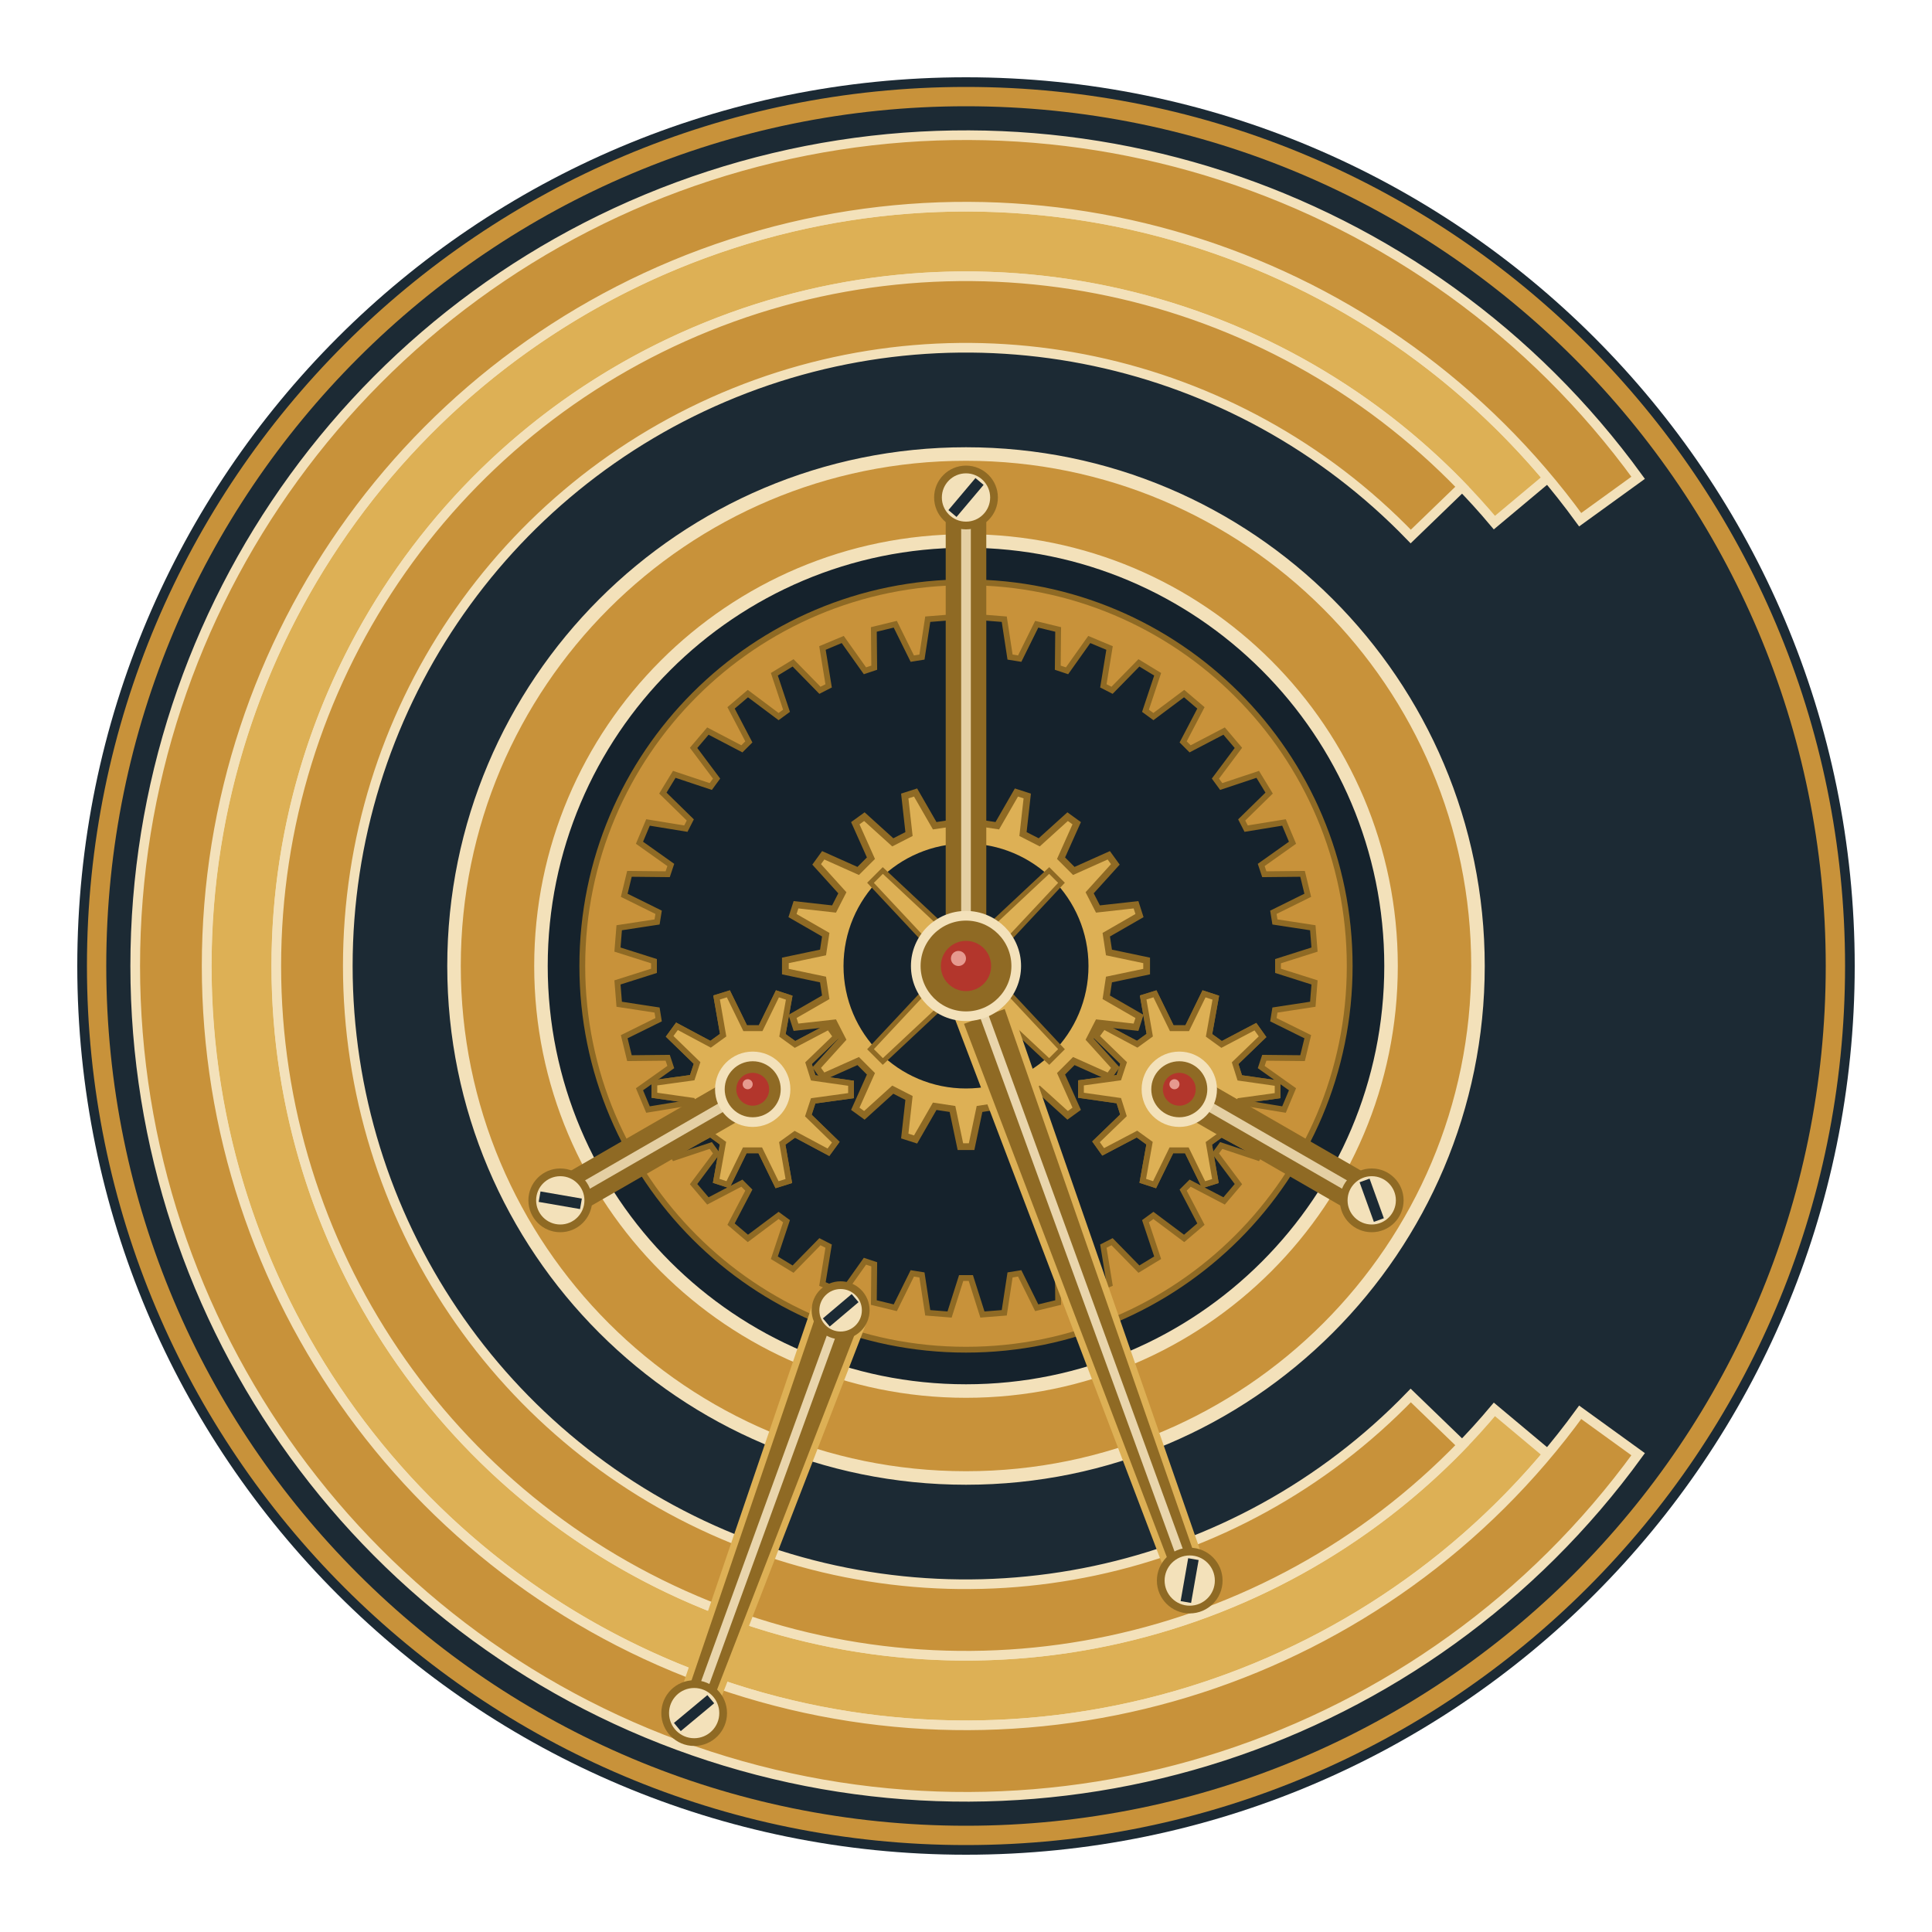
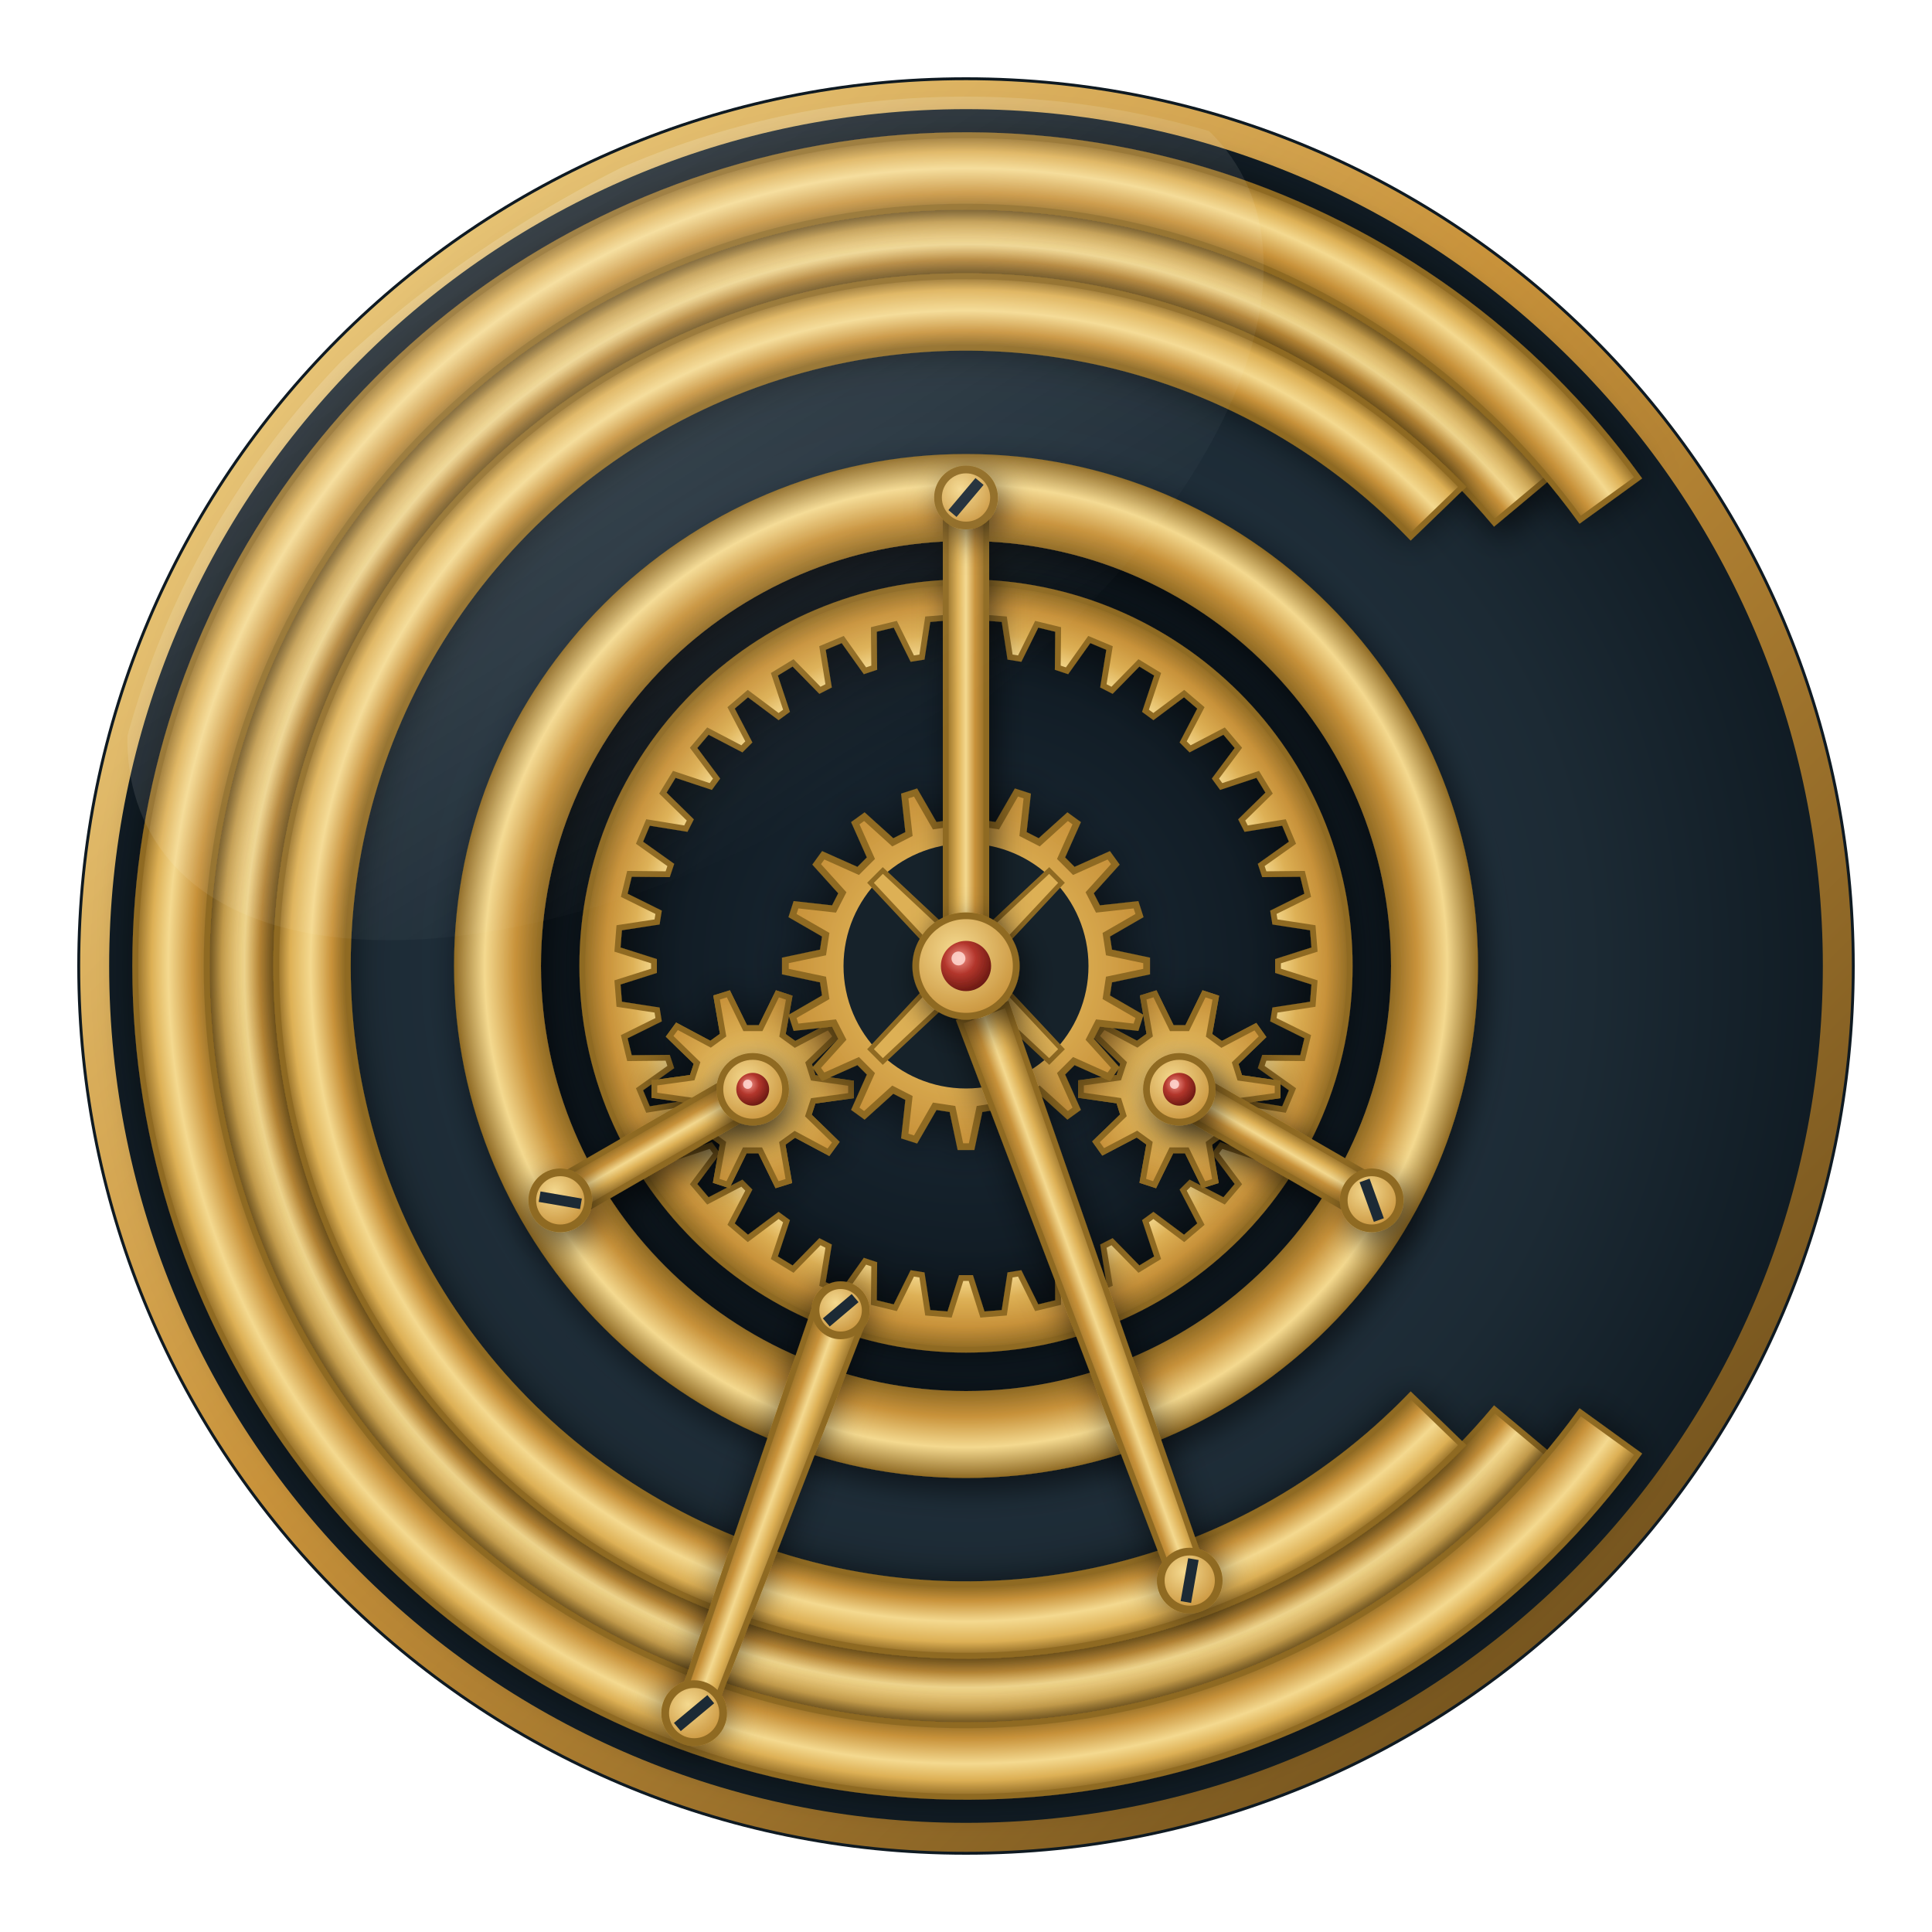
<svg xmlns="http://www.w3.org/2000/svg" viewBox="0 0 100 100">
-   <g>
-     <circle cx="50" cy="50" r="46" fill="#1C2A34" />
-     <circle cx="50" cy="50" r="45" fill="none" stroke="#C8923A" stroke-width="1" />
-     <path d="M80.11 75.26A39.3 39.3 0 1 1 80.11 24.74L77.35 27.05A35.7 35.7 0 1 0 77.35 72.95Z" fill="#DDB055" stroke="#F3E1BA" stroke-width=".5" />
-     <circle cx="50" cy="50" r="22" fill="#15222C" />
-   </g>
-   <g>
-     <path d="M84.79 75.27A43 43 0 1 1 84.79 24.73L81.79 26.9A39.3 39.3 0 1 0 81.79 73.1Z" fill="#C8923A" stroke="#F3E1BA" stroke-width=".5" />
-     <path fill-rule="evenodd" d="M69.86 50A19.86 19.86 0 1 1 30.14 50A19.86 19.86 0 1 1 69.86 50Z M68.04 49.15L66.15 49.75L66.15 50.25L68.04 50.85L67.95 51.98L65.99 52.28L65.91 52.78L67.69 53.66L67.42 54.77L65.44 54.75L65.28 55.23L66.9 56.38L66.46 57.43L64.5 57.11L64.27 57.56L65.69 58.95L65.1 59.92L63.21 59.29L62.91 59.7L64.1 61.29L63.36 62.16L61.6 61.24L61.24 61.6L62.16 63.36L61.29 64.1L59.7 62.91L59.29 63.21L59.92 65.1L58.95 65.69L57.56 64.27L57.11 64.5L57.43 66.46L56.38 66.9L55.23 65.28L54.75 65.44L54.77 67.42L53.66 67.69L52.78 65.91L52.28 65.99L51.98 67.95L50.85 68.04L50.25 66.15L49.75 66.15L49.15 68.04L48.02 67.95L47.72 65.99L47.22 65.91L46.34 67.69L45.23 67.42L45.25 65.44L44.77 65.28L43.62 66.9L42.57 66.46L42.89 64.5L42.44 64.27L41.05 65.69L40.08 65.1L40.71 63.21L40.3 62.91L38.71 64.1L37.84 63.36L38.76 61.6L38.4 61.24L36.64 62.16L35.9 61.29L37.09 59.7L36.79 59.29L34.9 59.92L34.31 58.95L35.73 57.56L35.5 57.11L33.54 57.43L33.1 56.38L34.72 55.23L34.56 54.75L32.58 54.77L32.31 53.66L34.09 52.78L34.01 52.28L32.05 51.98L31.96 50.85L33.85 50.25L33.85 49.75L31.96 49.15L32.05 48.02L34.01 47.72L34.09 47.22L32.31 46.34L32.58 45.23L34.56 45.25L34.72 44.77L33.1 43.62L33.54 42.57L35.5 42.89L35.73 42.44L34.31 41.05L34.9 40.08L36.79 40.71L37.09 40.3L35.9 38.71L36.64 37.84L38.4 38.76L38.76 38.4L37.84 36.64L38.71 35.9L40.3 37.09L40.71 36.79L40.08 34.9L41.05 34.31L42.44 35.73L42.89 35.5L42.57 33.54L43.62 33.1L44.77 34.72L45.25 34.56L45.23 32.58L46.34 32.31L47.22 34.09L47.72 34.01L48.02 32.05L49.15 31.96L49.75 33.85L50.25 33.85L50.85 31.96L51.98 32.05L52.28 34.01L52.78 34.09L53.66 32.31L54.77 32.58L54.75 34.56L55.23 34.72L56.38 33.1L57.43 33.54L57.11 35.5L57.56 35.73L58.95 34.31L59.92 34.9L59.29 36.79L59.7 37.09L61.29 35.9L62.16 36.64L61.24 38.4L61.6 38.76L63.36 37.84L64.1 38.71L62.91 40.3L63.21 40.71L65.1 40.08L65.69 41.05L64.27 42.44L64.5 42.89L66.46 42.57L66.9 43.62L65.28 44.77L65.44 45.25L67.42 45.23L67.69 46.34L65.91 47.22L65.99 47.72L67.95 48.02Z" fill="#C8923A" stroke="#8F6A24" stroke-width=".3" />
-   </g>
-   <g>
-     <path transform="translate(38.96 56.38)" d="M3.13 -0.59L5.09 -0.31L5.09 0.33L3.13 0.6L2.88 1.36L4.3 2.74L3.92 3.26L2.18 2.33L1.53 2.8L1.87 4.75L1.26 4.94L0.39 3.16L-0.41 3.16L-1.28 4.94L-1.89 4.74L-1.54 2.79L-2.19 2.32L-3.94 3.24L-4.31 2.72L-2.89 1.35L-3.13 0.59L-5.09 0.31L-5.09 -0.33L-3.13 -0.6L-2.88 -1.36L-4.3 -2.74L-3.92 -3.26L-2.18 -2.33L-1.53 -2.8L-1.87 -4.75L-1.26 -4.94L-0.39 -3.16L0.41 -3.16L1.28 -4.94L1.89 -4.74L1.54 -2.79L2.19 -2.32L3.94 -3.24L4.31 -2.72L2.89 -1.35Z" fill="#C8923A" stroke="#8F6A24" stroke-width=".3" />
-     <path transform="translate(38.96 56.38)" d="M3.13 -0.59L5.09 -0.31L5.09 0.33L3.13 0.6L2.88 1.36L4.3 2.74L3.92 3.26L2.18 2.33L1.53 2.8L1.87 4.75L1.26 4.94L0.39 3.16L-0.41 3.16L-1.28 4.94L-1.89 4.74L-1.54 2.79L-2.19 2.32L-3.94 3.24L-4.31 2.72L-2.89 1.35L-3.13 0.59L-5.09 0.31L-5.09 -0.33L-3.13 -0.6L-2.88 -1.36L-4.3 -2.74L-3.92 -3.26L-2.18 -2.33L-1.53 -2.8L-1.87 -4.75L-1.26 -4.94L-0.39 -3.16L0.41 -3.16L1.28 -4.94L1.89 -4.74L1.54 -2.79L2.19 -2.32L3.94 -3.24L4.31 -2.72L2.89 -1.35Z" fill="#DDB055" stroke="#8F6A24" stroke-width=".3" />
-     <circle cx="38.96" cy="56.38" r="1.2" fill="#15222C" />
-   </g>
-   <g>
-     <path transform="translate(61.04 56.38)" d="M3.13 -0.59L5.09 -0.31L5.09 0.33L3.13 0.6L2.88 1.36L4.3 2.74L3.92 3.26L2.18 2.33L1.53 2.8L1.87 4.75L1.26 4.94L0.39 3.16L-0.41 3.16L-1.28 4.94L-1.89 4.74L-1.54 2.79L-2.19 2.32L-3.94 3.24L-4.31 2.72L-2.89 1.35L-3.13 0.59L-5.09 0.31L-5.09 -0.33L-3.13 -0.6L-2.88 -1.36L-4.3 -2.74L-3.92 -3.26L-2.18 -2.33L-1.53 -2.8L-1.87 -4.75L-1.26 -4.94L-0.39 -3.16L0.41 -3.16L1.28 -4.94L1.89 -4.74L1.54 -2.79L2.19 -2.32L3.94 -3.24L4.31 -2.72L2.89 -1.35Z" fill="#C8923A" stroke="#8F6A24" stroke-width=".3" />
-     <path transform="translate(61.04 56.38)" d="M3.13 -0.59L5.09 -0.31L5.09 0.33L3.13 0.6L2.88 1.36L4.3 2.74L3.92 3.26L2.18 2.33L1.53 2.8L1.87 4.75L1.26 4.94L0.39 3.16L-0.41 3.16L-1.28 4.94L-1.89 4.74L-1.54 2.79L-2.19 2.32L-3.94 3.24L-4.31 2.72L-2.89 1.35L-3.13 0.59L-5.09 0.31L-5.09 -0.33L-3.13 -0.6L-2.88 -1.36L-4.3 -2.74L-3.92 -3.26L-2.18 -2.33L-1.53 -2.8L-1.87 -4.75L-1.26 -4.94L-0.39 -3.16L0.41 -3.16L1.28 -4.94L1.89 -4.74L1.54 -2.79L2.19 -2.32L3.94 -3.24L4.31 -2.72L2.89 -1.35Z" fill="#DDB055" stroke="#8F6A24" stroke-width=".3" />
-     <circle cx="61.04" cy="56.38" r="1.2" fill="#15222C" />
-   </g>
-   <g>
-     <path d="M75.68 74.8A35.7 35.7 0 1 1 75.68 25.2L73.02 27.77A32 32 0 1 0 73.02 72.23Z" fill="#C8923A" stroke="#F3E1BA" stroke-width=".5" />
-     <g transform="translate(50 50)">
-       <path d="M7.4 -0.7L9.35 -0.29L9.35 0.29L7.4 0.7L7.26 1.62L8.98 2.61L8.8 3.17L6.83 2.95L6.4 3.79L7.73 5.26L7.39 5.73L5.58 4.92L4.92 5.58L5.73 7.39L5.26 7.73L3.79 6.4L2.95 6.83L3.17 8.8L2.61 8.98L1.62 7.26L0.7 7.4L0.29 9.35L-0.29 9.35L-0.7 7.4L-1.62 7.26L-2.61 8.98L-3.17 8.8L-2.95 6.83L-3.79 6.4L-5.26 7.73L-5.73 7.39L-4.92 5.58L-5.58 4.92L-7.39 5.73L-7.73 5.26L-6.4 3.79L-6.83 2.95L-8.8 3.17L-8.98 2.61L-7.26 1.62L-7.4 0.7L-9.35 0.29L-9.35 -0.29L-7.4 -0.7L-7.26 -1.62L-8.98 -2.61L-8.8 -3.17L-6.83 -2.95L-6.4 -3.79L-7.73 -5.26L-7.39 -5.73L-5.58 -4.92L-4.92 -5.58L-5.73 -7.39L-5.26 -7.73L-3.79 -6.4L-2.95 -6.83L-3.17 -8.8L-2.61 -8.98L-1.62 -7.26L-0.7 -7.4L-0.29 -9.35L0.29 -9.35L0.7 -7.4L1.62 -7.26L2.61 -8.98L3.17 -8.8L2.95 -6.83L3.79 -6.4L5.26 -7.73L5.73 -7.39L4.92 -5.58L5.58 -4.92L7.39 -5.73L7.73 -5.26L6.4 -3.79L6.83 -2.95L8.8 -3.17L8.98 -2.61L7.26 -1.62Z" fill="#DDB055" stroke="#8F6A24" stroke-width=".35" />
-       <circle r="6.34" fill="#15222C" />
-       <path d="M-.6 -2L-.45 -6.54H.45L.6 -2Z" fill="#DDB055" stroke="#8F6A24" stroke-width=".25" transform="rotate(45)" />
-       <path d="M-.6 -2L-.45 -6.54H.45L.6 -2Z" fill="#DDB055" stroke="#8F6A24" stroke-width=".25" transform="rotate(135)" />
-       <path d="M-.6 -2L-.45 -6.54H.45L.6 -2Z" fill="#DDB055" stroke="#8F6A24" stroke-width=".25" transform="rotate(225)" />
-       <path d="M-.6 -2L-.45 -6.54H.45L.6 -2Z" fill="#DDB055" stroke="#8F6A24" stroke-width=".25" transform="rotate(315)" />
-       <circle r="2.4" fill="#DDB055" stroke="#8F6A24" stroke-width=".3" />
-     </g>
-   </g>
-   <g>
-     <circle cx="50" cy="50" r="24.25" fill="none" stroke="#C8923A" stroke-width="4.5" />
-     <circle cx="50" cy="50" r="26.5" fill="none" stroke="#F3E1BA" stroke-width=".7" />
-     <circle cx="50" cy="50" r="22" fill="none" stroke="#F3E1BA" stroke-width=".7" />
-     <path d="M30.08 61.5L38.96 56.38" stroke="#8F6A24" stroke-width="2.1" />
-     <path d="M30.08 61.5L38.96 56.38" stroke="#F3E1BA" stroke-width=".5" opacity=".85" />
-     <path d="M69.92 61.5L61.04 56.38" stroke="#8F6A24" stroke-width="2.1" />
-     <path d="M69.92 61.5L61.04 56.38" stroke="#F3E1BA" stroke-width=".5" opacity=".85" />
-     <path d="M50 27L50 50" stroke="#8F6A24" stroke-width="2.1" />
-     <path d="M50 27L50 50" stroke="#F3E1BA" stroke-width=".5" opacity=".85" />
-   </g>
-   <g>
-     <path d="M42.29 67.37L35.13 88.38L36.72 88.96L44.74 68.26Z" fill="#8F6A24" stroke="#DDB055" stroke-width=".35" stroke-linejoin="miter" />
-     <path d="M43.51 67.82L35.93 88.67" stroke="#F3E1BA" stroke-width=".45" opacity=".9" />
-     <circle cx="43.51" cy="67.82" r="1.3" fill="#F3E1BA" stroke="#8F6A24" stroke-width=".4" />
-     <path d="M44.26 67.19L42.77 68.45" stroke="#1C2A34" stroke-width=".55" />
-     <circle cx="35.93" cy="88.67" r="1.5" fill="#F3E1BA" stroke="#8F6A24" stroke-width=".4" />
-     <path d="M36.79 87.95L35.06 89.39" stroke="#1C2A34" stroke-width=".55" />
-   </g>
-   <g>
-     <path d="M49.67 52.89L60.78 82.1L62.38 81.52L52.11 52Z" fill="#8F6A24" stroke="#DDB055" stroke-width=".35" stroke-linejoin="miter" />
-     <path d="M50.89 52.44L61.58 81.81" stroke="#F3E1BA" stroke-width=".45" opacity=".9" />
-     <circle cx="61.58" cy="81.81" r="1.5" fill="#F3E1BA" stroke="#8F6A24" stroke-width=".4" />
-     <path d="M61.77 80.7L61.38 82.92" stroke="#1C2A34" stroke-width=".55" />
-   </g>
-   <g>
-     <circle cx="38.96" cy="56.38" r="1.7" fill="#8F6A24" stroke="#F3E1BA" stroke-width=".5" />
-     <circle cx="38.96" cy="56.38" r="0.85" fill="#B3362C" />
-     <circle cx="38.7" cy="56.12" r="0.26" fill="#F2B3A8" opacity=".8" />
-     <circle cx="29" cy="62.13" r="1.45" fill="#F3E1BA" stroke="#8F6A24" stroke-width=".4" />
-     <path d="M30.07 62.31L27.93 61.94" stroke="#1C2A34" stroke-width=".55" />
-     <circle cx="61.04" cy="56.38" r="1.7" fill="#8F6A24" stroke="#F3E1BA" stroke-width=".5" />
-     <circle cx="61.04" cy="56.38" r="0.85" fill="#B3362C" />
-     <circle cx="60.79" cy="56.12" r="0.26" fill="#F2B3A8" opacity=".8" />
-     <circle cx="71" cy="62.13" r="1.45" fill="#F3E1BA" stroke="#8F6A24" stroke-width=".4" />
-     <path d="M70.63 61.1L71.37 63.15" stroke="#1C2A34" stroke-width=".55" />
-     <circle cx="50" cy="50" r="2.6" fill="#8F6A24" stroke="#F3E1BA" stroke-width=".5" />
-     <circle cx="50" cy="50" r="1.3" fill="#B3362C" />
-     <circle cx="49.61" cy="49.61" r="0.39" fill="#F2B3A8" opacity=".8" />
-     <circle cx="50" cy="25.75" r="1.45" fill="#F3E1BA" stroke="#8F6A24" stroke-width=".4" />
-     <path d="M49.3 26.58L50.7 24.92" stroke="#1C2A34" stroke-width=".55" />
+   <defs>
+     <radialGradient id="gt0" gradientUnits="userSpaceOnUse" cx="50" cy="50" r="35.7">
+       <stop offset="0.9" stop-color="#8F6A24" />
+       <stop offset="0.92" stop-color="#C8923A" />
+       <stop offset="0.95" stop-color="#F4D98F" />
+       <stop offset="0.98" stop-color="#DDB055" />
+       <stop offset="1" stop-color="#8F6A24" />
+     </radialGradient>
+     <radialGradient id="gt1" gradientUnits="userSpaceOnUse" cx="50" cy="50" r="39.3">
+       <stop offset="0.91" stop-color="#8F6A24" />
+       <stop offset="0.93" stop-color="#C8923A" />
+       <stop offset="0.95" stop-color="#F4D98F" />
+       <stop offset="0.98" stop-color="#DDB055" />
+       <stop offset="1" stop-color="#8F6A24" />
+     </radialGradient>
+     <radialGradient id="gt2" gradientUnits="userSpaceOnUse" cx="50" cy="50" r="43">
+       <stop offset="0.91" stop-color="#8F6A24" />
+       <stop offset="0.93" stop-color="#C8923A" />
+       <stop offset="0.96" stop-color="#F4D98F" />
+       <stop offset="0.98" stop-color="#DDB055" />
+       <stop offset="1" stop-color="#8F6A24" />
+     </radialGradient>
+     <radialGradient id="gdial" gradientUnits="userSpaceOnUse" cx="50" cy="50" r="46">
+       <stop offset="0" stop-color="#2A3E50" />
+       <stop offset="0.7" stop-color="#1C2A34" />
+       <stop offset="1" stop-color="#0F1A22" />
+     </radialGradient>
+     <radialGradient id="ginner" gradientUnits="userSpaceOnUse" cx="50" cy="50" r="22">
+       <stop offset="0" stop-color="#1D2D3A" />
+       <stop offset="1" stop-color="#0C151C" />
+     </radialGradient>
+     <linearGradient id="gbez" x1="0" y1="0" x2="1" y2="1">
+       <stop offset="0" stop-color="#F4D98F" />
+       <stop offset="0.45" stop-color="#C8923A" />
+       <stop offset="1" stop-color="#5B4115" />
+     </linearGradient>
+     <radialGradient id="gchap" gradientUnits="userSpaceOnUse" cx="50" cy="50" r="26.5">
+       <stop offset="0.83" stop-color="#8F6A24" />
+       <stop offset="0.88" stop-color="#C8923A" />
+       <stop offset="0.94" stop-color="#F4D98F" />
+       <stop offset="1" stop-color="#8F6A24" />
+     </radialGradient>
+     <radialGradient id="gring" gradientUnits="userSpaceOnUse" cx="50" cy="50" r="19.86">
+       <stop offset="0.81" stop-color="#F4D98F" />
+       <stop offset="0.87" stop-color="#DDB055" />
+       <stop offset="0.94" stop-color="#C8923A" />
+       <stop offset="1" stop-color="#8F6A24" />
+     </radialGradient>
+     <radialGradient id="gw">
+       <stop offset="0" stop-color="#F4D98F" />
+       <stop offset="0.55" stop-color="#DDB055" />
+       <stop offset="1" stop-color="#C8923A" />
+     </radialGradient>
+     <linearGradient id="gbar" x1="0" y1="0" x2="0" y2="1">
+       <stop offset="0" stop-color="#8F6A24" />
+       <stop offset="0.3" stop-color="#DDB055" />
+       <stop offset="0.5" stop-color="#F4D98F" />
+       <stop offset="0.72" stop-color="#C8923A" />
+       <stop offset="1" stop-color="#8F6A24" />
+     </linearGradient>
+     <radialGradient id="gruby" cx=".38" cy=".35" r=".7">
+       <stop offset="0" stop-color="#F2958A" />
+       <stop offset="0.45" stop-color="#B3362C" />
+       <stop offset="1" stop-color="#661710" />
+     </radialGradient>
+     <radialGradient id="gscrew" cx=".4" cy=".35" r=".7">
+       <stop offset="0" stop-color="#F4D98F" />
+       <stop offset="1" stop-color="#C8923A" />
+     </radialGradient>
+     <linearGradient id="ggloss" x1="0" y1="0" x2="0" y2="1">
+       <stop offset="0" stop-color="#FFFFFF" stop-opacity="0.17" />
+       <stop offset="1" stop-color="#FFFFFF" stop-opacity="0" />
+     </linearGradient>
+     <clipPath id="cdial">
+       <circle cx="50" cy="50" r="45" />
+     </clipPath>
+     <filter id="sh" x="-30%" y="-30%" width="160%" height="160%">
+       <feGaussianBlur in="SourceAlpha" stdDeviation=".8" result="b" />
+       <feOffset in="b" dx=".3" dy=".55" result="o" />
+       <feComponentTransfer in="o" result="s">
+         <feFuncA type="linear" slope=".6" />
+       </feComponentTransfer>
+       <feMerge>
+         <feMergeNode in="s" />
+         <feMergeNode in="SourceGraphic" />
+       </feMerge>
+     </filter>
+     <filter id="ao" x="-30%" y="-30%" width="160%" height="160%">
+       <feGaussianBlur in="SourceAlpha" stdDeviation=".9" result="b" />
+       <feComponentTransfer in="b" result="s">
+         <feFuncA type="linear" slope=".55" />
+       </feComponentTransfer>
+       <feMerge>
+         <feMergeNode in="s" />
+         <feMergeNode in="SourceGraphic" />
+       </feMerge>
+     </filter>
+   </defs>
+   <g>
+     <circle cx="50" cy="50" r="46" fill="url(#gdial)" />
+     <circle cx="50" cy="50" r="45.1" fill="none" stroke="url(#gbez)" stroke-width="1.5" />
+     <g filter="url(#sh)">
+       <path d="M80.11 75.26A39.3 39.3 0 1 1 80.11 24.74L77.35 27.05A35.7 35.7 0 1 0 77.35 72.95Z" fill="url(#gt1)" />
+       <path d="M80.11 75.26A39.3 39.3 0 1 1 80.11 24.74L77.35 27.05A35.7 35.7 0 1 0 77.35 72.95Z" fill="none" stroke="#8F6A24" stroke-width=".3" />
+     </g>
+     <circle cx="50" cy="50" r="22" fill="url(#ginner)" />
+   </g>
+   <g>
+     <g filter="url(#ao)">
+       <path d="M84.79 75.27A43 43 0 1 1 84.79 24.73L81.79 26.9A39.3 39.3 0 1 0 81.79 73.1Z" fill="url(#gt2)" />
+       <path d="M84.79 75.27A43 43 0 1 1 84.79 24.73L81.79 26.9A39.3 39.3 0 1 0 81.79 73.1Z" fill="none" stroke="#8F6A24" stroke-width=".3" />
+       <path fill-rule="evenodd" d="M69.86 50A19.86 19.86 0 1 1 30.14 50A19.86 19.86 0 1 1 69.86 50Z M68.04 49.15L66.15 49.75L66.15 50.25L68.04 50.85L67.95 51.98L65.99 52.28L65.91 52.78L67.69 53.66L67.42 54.77L65.44 54.75L65.28 55.23L66.9 56.38L66.46 57.43L64.5 57.11L64.27 57.56L65.69 58.95L65.1 59.92L63.21 59.29L62.91 59.7L64.1 61.29L63.36 62.16L61.6 61.24L61.24 61.6L62.16 63.36L61.29 64.1L59.7 62.91L59.29 63.21L59.92 65.1L58.95 65.69L57.56 64.27L57.11 64.5L57.43 66.46L56.38 66.9L55.23 65.28L54.75 65.44L54.77 67.42L53.66 67.69L52.78 65.91L52.28 65.99L51.98 67.95L50.85 68.04L50.25 66.15L49.75 66.15L49.15 68.04L48.02 67.95L47.72 65.99L47.22 65.91L46.34 67.69L45.23 67.42L45.25 65.44L44.77 65.28L43.62 66.9L42.57 66.46L42.89 64.5L42.44 64.27L41.05 65.69L40.08 65.1L40.71 63.21L40.3 62.91L38.71 64.1L37.84 63.36L38.76 61.6L38.4 61.24L36.64 62.16L35.9 61.29L37.09 59.7L36.79 59.29L34.9 59.92L34.31 58.95L35.73 57.56L35.5 57.11L33.54 57.43L33.1 56.38L34.72 55.23L34.56 54.75L32.58 54.77L32.31 53.66L34.09 52.78L34.01 52.28L32.05 51.98L31.96 50.85L33.85 50.25L33.85 49.75L31.96 49.15L32.05 48.02L34.01 47.72L34.09 47.22L32.31 46.34L32.58 45.23L34.56 45.25L34.72 44.77L33.1 43.62L33.54 42.57L35.5 42.89L35.73 42.44L34.31 41.05L34.9 40.08L36.79 40.71L37.09 40.3L35.9 38.71L36.64 37.84L38.4 38.76L38.76 38.4L37.84 36.64L38.71 35.9L40.3 37.09L40.71 36.79L40.08 34.9L41.05 34.31L42.44 35.73L42.89 35.5L42.57 33.54L43.62 33.1L44.77 34.72L45.25 34.56L45.23 32.58L46.34 32.31L47.22 34.09L47.72 34.01L48.02 32.05L49.15 31.96L49.75 33.85L50.25 33.85L50.85 31.96L51.98 32.05L52.28 34.01L52.78 34.09L53.66 32.31L54.77 32.58L54.75 34.56L55.23 34.72L56.38 33.1L57.43 33.54L57.11 35.5L57.56 35.73L58.95 34.31L59.92 34.9L59.29 36.79L59.7 37.09L61.29 35.9L62.16 36.64L61.24 38.4L61.6 38.76L63.36 37.84L64.1 38.71L62.91 40.3L63.21 40.71L65.1 40.08L65.69 41.05L64.27 42.44L64.5 42.89L66.46 42.57L66.9 43.62L65.28 44.77L65.44 45.25L67.42 45.23L67.69 46.34L65.91 47.22L65.99 47.72L67.95 48.02Z" fill="url(#gring)" stroke="#8F6A24" stroke-width=".3" />
+     </g>
+   </g>
+   <g>
+     <g filter="url(#ao)">
+       <path transform="translate(38.96 56.38)" d="M3.13 -0.59L5.09 -0.31L5.09 0.33L3.13 0.6L2.88 1.36L4.3 2.74L3.92 3.26L2.18 2.33L1.53 2.8L1.87 4.75L1.26 4.94L0.39 3.16L-0.41 3.16L-1.28 4.94L-1.89 4.74L-1.54 2.79L-2.19 2.32L-3.94 3.24L-4.31 2.72L-2.89 1.35L-3.13 0.59L-5.09 0.31L-5.09 -0.33L-3.13 -0.6L-2.88 -1.36L-4.3 -2.74L-3.92 -3.26L-2.18 -2.33L-1.53 -2.8L-1.87 -4.75L-1.26 -4.94L-0.39 -3.16L0.41 -3.16L1.28 -4.94L1.89 -4.74L1.54 -2.79L2.19 -2.32L3.94 -3.24L4.31 -2.72L2.89 -1.35Z" fill="url(#gw)" stroke="#8F6A24" stroke-width=".3" />
+       <path transform="translate(38.96 56.38)" d="M3.13 -0.59L5.09 -0.31L5.09 0.33L3.13 0.6L2.88 1.36L4.3 2.74L3.92 3.26L2.18 2.33L1.53 2.8L1.87 4.75L1.26 4.94L0.39 3.16L-0.41 3.16L-1.28 4.94L-1.89 4.74L-1.54 2.79L-2.19 2.32L-3.94 3.24L-4.31 2.72L-2.89 1.35L-3.13 0.59L-5.09 0.31L-5.09 -0.33L-3.13 -0.6L-2.88 -1.36L-4.3 -2.74L-3.92 -3.26L-2.18 -2.33L-1.53 -2.8L-1.87 -4.75L-1.26 -4.94L-0.39 -3.16L0.41 -3.16L1.28 -4.94L1.89 -4.74L1.54 -2.79L2.19 -2.32L3.94 -3.24L4.31 -2.72L2.89 -1.35Z" fill="url(#gw)" stroke="#8F6A24" stroke-width=".3" />
+       <circle cx="38.96" cy="56.38" r="1.2" fill="#15222C" />
+     </g>
+   </g>
+   <g>
+     <g filter="url(#ao)">
+       <path transform="translate(61.04 56.38)" d="M3.13 -0.59L5.09 -0.31L5.09 0.33L3.13 0.6L2.88 1.36L4.3 2.74L3.92 3.26L2.18 2.33L1.53 2.8L1.87 4.75L1.26 4.94L0.39 3.16L-0.41 3.16L-1.28 4.94L-1.89 4.74L-1.54 2.79L-2.19 2.32L-3.94 3.24L-4.31 2.72L-2.89 1.35L-3.13 0.59L-5.09 0.31L-5.09 -0.33L-3.13 -0.6L-2.88 -1.36L-4.3 -2.74L-3.92 -3.26L-2.18 -2.33L-1.53 -2.8L-1.87 -4.75L-1.26 -4.94L-0.39 -3.16L0.41 -3.16L1.28 -4.94L1.89 -4.74L1.54 -2.79L2.19 -2.32L3.94 -3.24L4.31 -2.72L2.89 -1.35Z" fill="url(#gw)" stroke="#8F6A24" stroke-width=".3" />
+       <path transform="translate(61.04 56.38)" d="M3.13 -0.59L5.09 -0.31L5.09 0.33L3.13 0.6L2.88 1.36L4.3 2.74L3.92 3.26L2.18 2.33L1.53 2.8L1.87 4.75L1.26 4.94L0.39 3.16L-0.41 3.16L-1.28 4.94L-1.89 4.74L-1.54 2.79L-2.19 2.32L-3.94 3.24L-4.31 2.72L-2.89 1.35L-3.13 0.59L-5.09 0.31L-5.09 -0.33L-3.13 -0.6L-2.88 -1.36L-4.3 -2.74L-3.92 -3.26L-2.18 -2.33L-1.53 -2.8L-1.87 -4.75L-1.26 -4.94L-0.39 -3.16L0.41 -3.16L1.28 -4.94L1.89 -4.74L1.54 -2.79L2.19 -2.32L3.94 -3.24L4.31 -2.72L2.89 -1.35Z" fill="url(#gw)" stroke="#8F6A24" stroke-width=".3" />
+       <circle cx="61.04" cy="56.38" r="1.2" fill="#15222C" />
+     </g>
+   </g>
+   <g>
+     <g filter="url(#ao)">
+       <path d="M75.68 74.8A35.7 35.7 0 1 1 75.68 25.2L73.02 27.77A32 32 0 1 0 73.02 72.23Z" fill="url(#gt0)" />
+       <path d="M75.68 74.8A35.7 35.7 0 1 1 75.68 25.2L73.02 27.77A32 32 0 1 0 73.02 72.23Z" fill="none" stroke="#8F6A24" stroke-width=".3" />
+       <g transform="translate(50 50)">
+         <path d="M7.4 -0.7L9.35 -0.29L9.35 0.29L7.4 0.7L7.26 1.62L8.98 2.61L8.8 3.17L6.83 2.95L6.4 3.79L7.73 5.26L7.39 5.73L5.58 4.92L4.92 5.58L5.73 7.39L5.26 7.73L3.79 6.4L2.95 6.83L3.17 8.8L2.61 8.98L1.62 7.26L0.7 7.4L0.29 9.35L-0.29 9.35L-0.7 7.4L-1.62 7.26L-2.61 8.98L-3.17 8.8L-2.95 6.83L-3.79 6.4L-5.26 7.73L-5.73 7.39L-4.92 5.58L-5.58 4.92L-7.39 5.73L-7.73 5.26L-6.4 3.79L-6.83 2.95L-8.8 3.17L-8.98 2.61L-7.26 1.62L-7.4 0.7L-9.35 0.29L-9.35 -0.29L-7.4 -0.7L-7.26 -1.62L-8.98 -2.61L-8.8 -3.17L-6.83 -2.95L-6.4 -3.79L-7.73 -5.26L-7.39 -5.73L-5.58 -4.92L-4.92 -5.58L-5.73 -7.39L-5.26 -7.73L-3.79 -6.4L-2.95 -6.83L-3.17 -8.8L-2.61 -8.98L-1.62 -7.26L-0.7 -7.4L-0.29 -9.35L0.29 -9.35L0.7 -7.4L1.62 -7.26L2.61 -8.98L3.17 -8.8L2.95 -6.83L3.79 -6.4L5.26 -7.73L5.73 -7.39L4.92 -5.58L5.58 -4.92L7.39 -5.73L7.73 -5.26L6.4 -3.79L6.83 -2.95L8.8 -3.17L8.98 -2.61L7.26 -1.62Z" fill="url(#gw)" stroke="#8F6A24" stroke-width=".35" />
+         <circle r="6.34" fill="#15222C" />
+         <path d="M-.6 -2L-.45 -6.54H.45L.6 -2Z" fill="#DDB055" stroke="#8F6A24" stroke-width=".25" transform="rotate(45)" />
+         <path d="M-.6 -2L-.45 -6.54H.45L.6 -2Z" fill="#DDB055" stroke="#8F6A24" stroke-width=".25" transform="rotate(135)" />
+         <path d="M-.6 -2L-.45 -6.54H.45L.6 -2Z" fill="#DDB055" stroke="#8F6A24" stroke-width=".25" transform="rotate(225)" />
+         <path d="M-.6 -2L-.45 -6.54H.45L.6 -2Z" fill="#DDB055" stroke="#8F6A24" stroke-width=".25" transform="rotate(315)" />
+         <circle r="2.4" fill="url(#gw)" stroke="#8F6A24" stroke-width=".3" />
+       </g>
+     </g>
+   </g>
+   <g>
+     <g filter="url(#sh)">
+       <circle cx="50" cy="50" r="24.25" fill="none" stroke="url(#gchap)" stroke-width="4.5" />
+       <g transform="translate(38.96 56.38) rotate(150)">
+         <path d="M0 -1.05L10.25 -1.05L10.25 1.05L0 1.05Z" fill="url(#gbar)" stroke="#8F6A24" stroke-width=".3" />
+       </g>
+       <g transform="translate(61.04 56.38) rotate(30)">
+         <path d="M0 -1.05L10.25 -1.05L10.25 1.05L0 1.05Z" fill="url(#gbar)" stroke="#8F6A24" stroke-width=".3" />
+       </g>
+       <g transform="translate(50 50) rotate(270)">
+         <path d="M0 -1.05L23 -1.05L23 1.05L0 1.05Z" fill="url(#gbar)" stroke="#8F6A24" stroke-width=".3" />
+       </g>
+     </g>
+   </g>
+   <g>
+     <g filter="url(#ao)">
+       <g transform="translate(43.51 67.82) rotate(110)">
+         <path d="M0 -1.3L22.19 -0.85L22.19 0.85L0 1.3Z" fill="url(#gbar)" stroke="#8F6A24" stroke-width=".3" />
+       </g>
+       <circle cx="43.51" cy="67.82" r="1.3" fill="url(#gscrew)" stroke="#8F6A24" stroke-width=".4" />
+       <path d="M44.26 67.19L42.77 68.45" stroke="#1C2A34" stroke-width=".55" />
+       <circle cx="35.93" cy="88.67" r="1.5" fill="url(#gscrew)" stroke="#8F6A24" stroke-width=".4" />
+       <path d="M36.79 87.95L35.06 89.39" stroke="#1C2A34" stroke-width=".55" />
+     </g>
+   </g>
+   <g>
+     <g filter="url(#ao)">
+       <g transform="translate(50.89 52.44) rotate(70)">
+         <path d="M0 -1.3L31.25 -0.85L31.25 0.85L0 1.3Z" fill="url(#gbar)" stroke="#8F6A24" stroke-width=".3" />
+       </g>
+       <circle cx="61.58" cy="81.81" r="1.5" fill="url(#gscrew)" stroke="#8F6A24" stroke-width=".4" />
+       <path d="M61.77 80.7L61.38 82.92" stroke="#1C2A34" stroke-width=".55" />
+     </g>
+   </g>
+   <g>
+     <g filter="url(#sh)">
+       <circle cx="38.96" cy="56.38" r="1.7" fill="url(#gscrew)" stroke="#8F6A24" stroke-width=".35" />
+       <circle cx="38.96" cy="56.38" r="0.85" fill="url(#gruby)" />
+       <circle cx="38.7" cy="56.12" r="0.24" fill="#FFD9D2" opacity=".85" />
+       <circle cx="29" cy="62.13" r="1.45" fill="url(#gscrew)" stroke="#8F6A24" stroke-width=".4" />
+       <path d="M30.07 62.31L27.93 61.94" stroke="#1C2A34" stroke-width=".55" />
+       <circle cx="61.04" cy="56.38" r="1.7" fill="url(#gscrew)" stroke="#8F6A24" stroke-width=".35" />
+       <circle cx="61.04" cy="56.38" r="0.85" fill="url(#gruby)" />
+       <circle cx="60.79" cy="56.12" r="0.24" fill="#FFD9D2" opacity=".85" />
+       <circle cx="71" cy="62.13" r="1.45" fill="url(#gscrew)" stroke="#8F6A24" stroke-width=".4" />
+       <path d="M70.63 61.1L71.37 63.15" stroke="#1C2A34" stroke-width=".55" />
+       <circle cx="50" cy="50" r="2.6" fill="url(#gscrew)" stroke="#8F6A24" stroke-width=".35" />
+       <circle cx="50" cy="50" r="1.3" fill="url(#gruby)" />
+       <circle cx="49.61" cy="49.61" r="0.36" fill="#FFD9D2" opacity=".85" />
+       <circle cx="50" cy="25.75" r="1.45" fill="url(#gscrew)" stroke="#8F6A24" stroke-width=".4" />
+       <path d="M49.3 26.58L50.7 24.92" stroke="#1C2A34" stroke-width=".55" />
+     </g>
+     <g clip-path="url(#cdial)">
+       <ellipse cx="36" cy="26" rx="33" ry="17" transform="rotate(-32 36 26)" fill="url(#ggloss)" />
+     </g>
  </g>
</svg>
